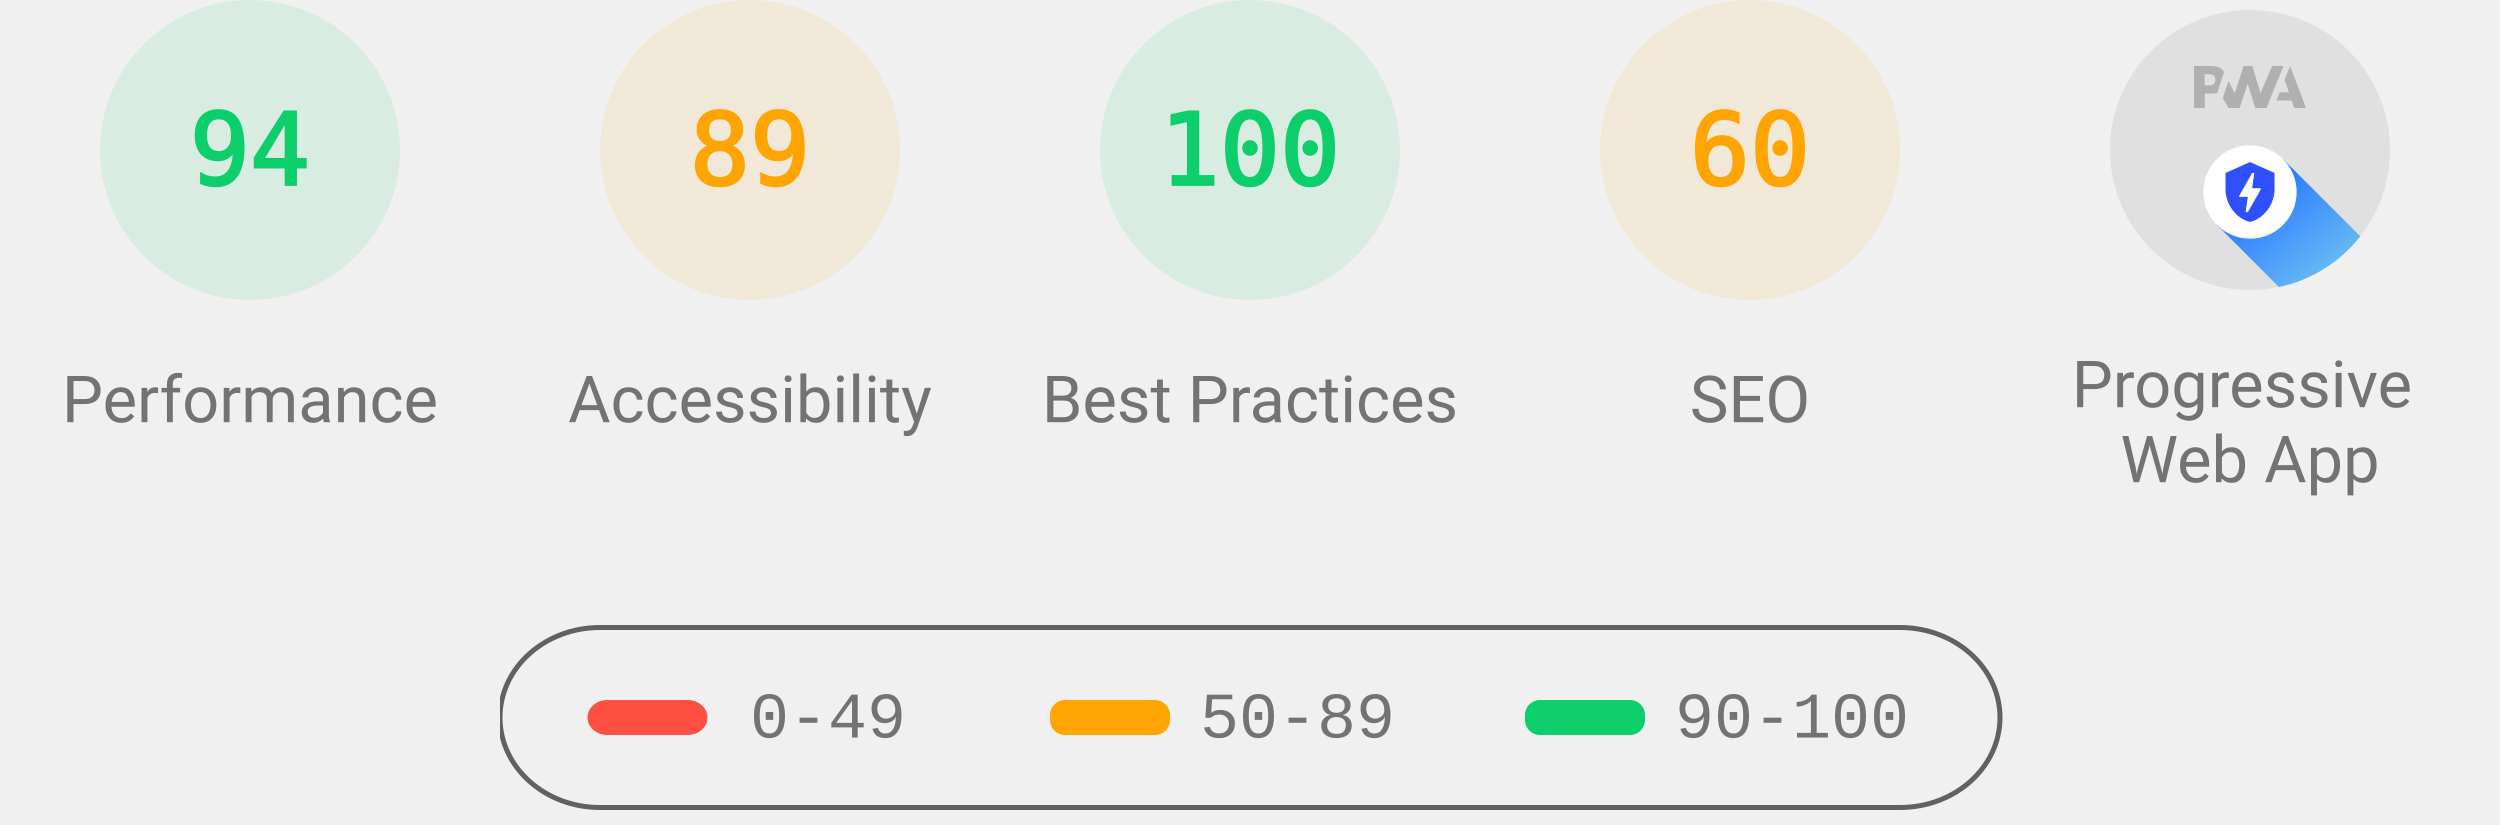
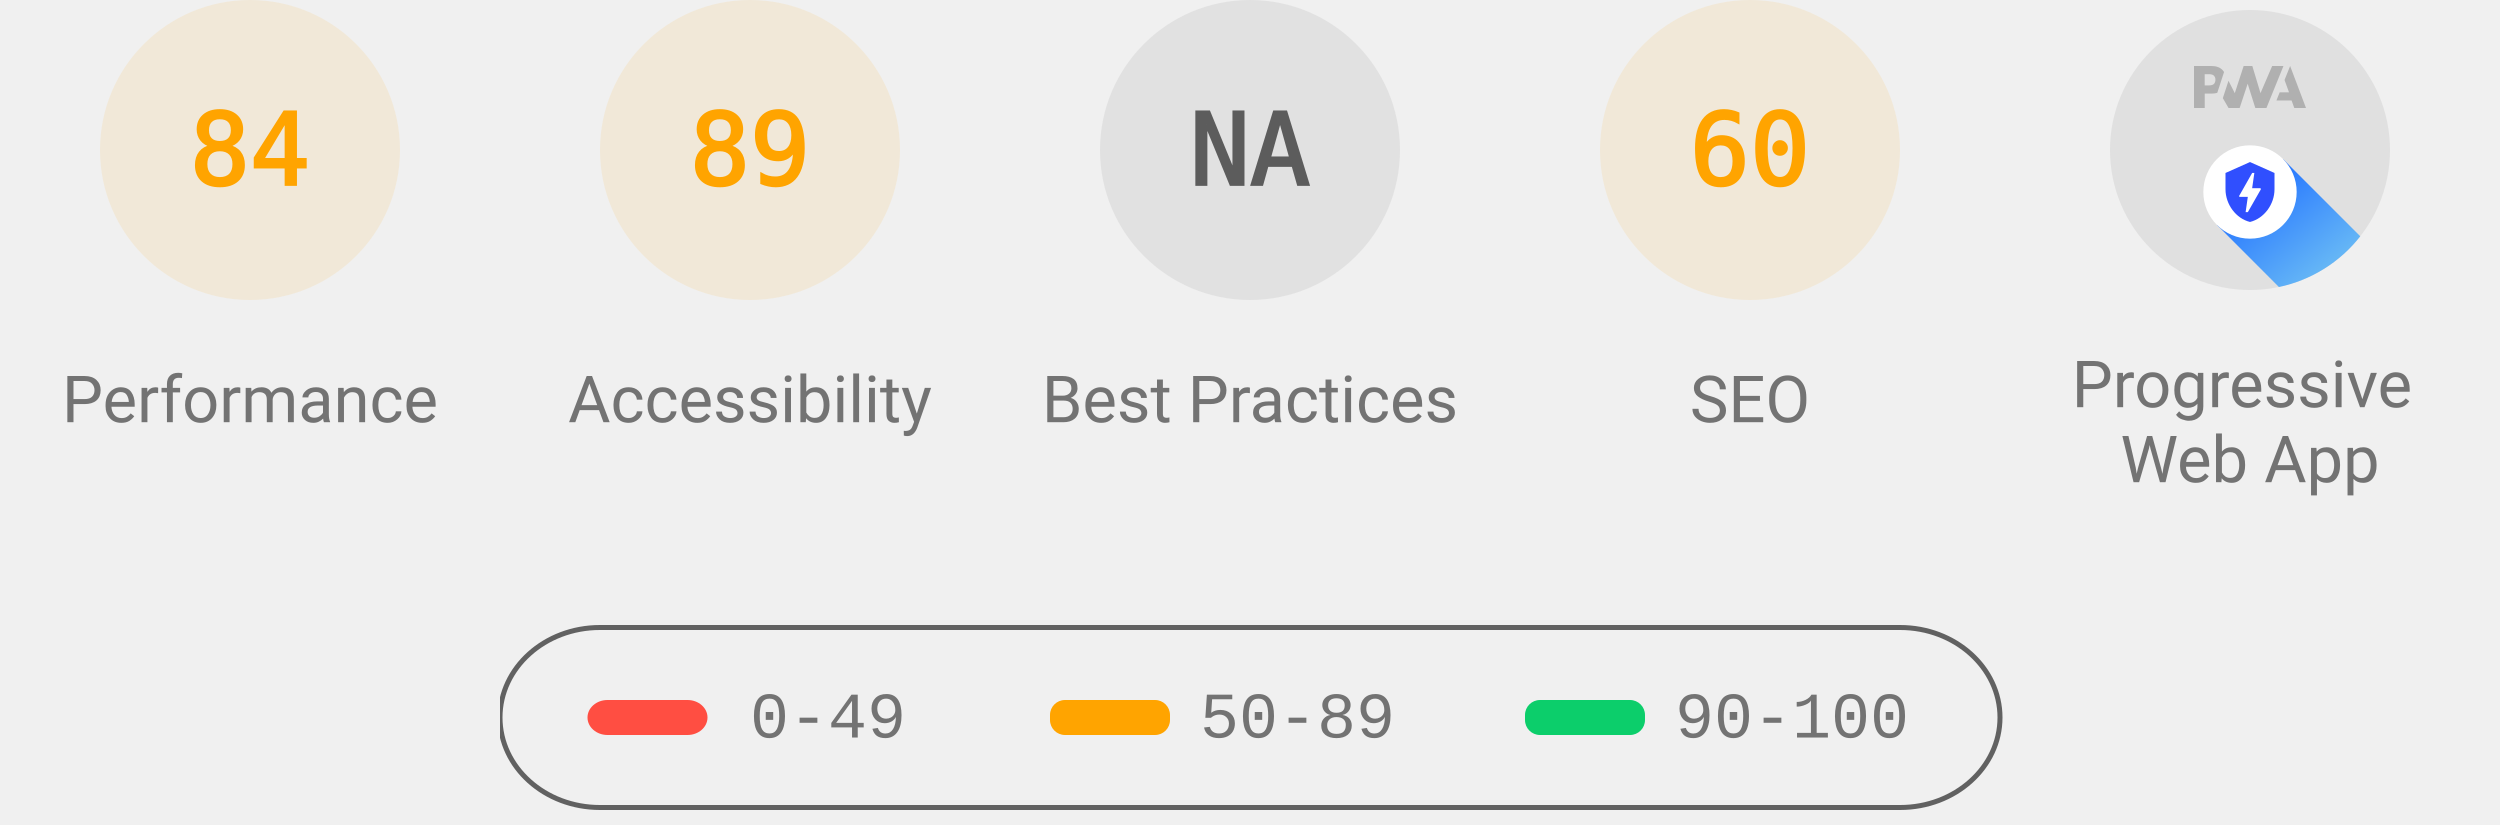
<svg xmlns="http://www.w3.org/2000/svg" class="theme--agnostic" fill="none" width="1000" height="330">
  <style>
			.gauge-base {
				opacity: 0.1
			}

			.gauge-arc {
				fill: none;
				animation-delay: 250ms;
				stroke-linecap: round;
				transform: rotate(-90deg);
				transform-origin: 100px 60px;
				animation: load-gauge 1s ease forwards
			}

			.guage-text {
				font-size: 40px;
				font-family: monospace;
				text-align: center
			}

			.guage-red {
				color: #ff4e42;
				fill: #ff4e42;
				stroke: #ff4e42
			}
			.guage-orange {
				color: #ffa400;
				fill: #ffa400;
				stroke: #ffa400
			}
			.guage-green {
				color: #0cce6b;
				fill: #0cce6b;
				stroke: #0cce6b
			}
			.theme--agnostic .guage-undefined {
				color: #5c5c5c;
				fill: #5c5c5c;
				stroke: #5c5c5c
			}
			.theme--light .guage-undefined {
				color: #1e1e1e;
				fill: #1e1e1e;
				stroke: #1e1e1e
			}
			.theme--dark .guage-undefined {
				color: #f5f5f5;
				fill: #f5f5f5;
				stroke: #f5f5f5
			}

			.guage-title {
				stroke: none;
				font-size: 26px;
				line-height: 26px;
				font-family: Roboto, Halvetica, Arial, sans-serif
			}
			.metric.guage-title {
				font-family: 'Courier New', Courier, monospace
			}
			.theme--agnostic .guage-title {
				color: #737373;
				fill: #737373
			}
			.theme--light .guage-title {
				color: #212121;
				fill: #212121
			}
			.theme--dark .guage-title {
				color: #f5f5f5;
				fill: #f5f5f5
			}

			@keyframes load-gauge {
				from {
					stroke-dasharray: 0 352.858
				}
			}
			.lh-gauge--pwa__disc {
				fill: #e0e0e0
			}
			.lh-gauge--pwa__logo {
				position: relative;
				fill: #b0b0b0
			}
			.lh-gauge--pwa__invisible {
				display: none
			}
			.lh-gauge--pwa__visible {
				display: inline
			}
			.guage-invisible {
				display: none
			}
			.lh-gauge--pwa__logo--primary-color {
				fill: #304ffe
			}
			.theme--agnostic .lh-gauge--pwa__logo--secondary-color {
				fill: #787878
			}
			.theme--light .lh-gauge--pwa__logo--secondary-color {
				fill: #3d3d3d
			}
			.theme--dark .lh-gauge--pwa__logo--secondary-color {
				fill: #d8b6b6
			}
			.theme--light #svg_2 {
				stroke: #00000022
			}
			.theme--agnostic #svg_2 {
				stroke: #616161
			}
			.theme--light #svg_2 {
				stroke: #00000022
			}
			.theme--dark #svg_2 {
				stroke: #f5f5f566
			}
		</style>
-   <svg class="guage-div guage-perf guage-green" viewBox="0 0 200 200" width="200" height="200" x="0" y="0">
-     <circle class="gauge-base" r="56" cx="100" cy="60" stroke-width="8" />
-     <circle class="gauge-arc guage-arc-1" r="56" cx="100" cy="60" stroke-width="8" style="stroke-dasharray: 330.747, 351.858;" />
-     <text class="guage-text" x="100px" y="60px" alignment-baseline="central" dominant-baseline="central" text-anchor="middle">94</text>
+   <svg class="guage-div guage-perf guage-orange" viewBox="0 0 200 200" width="200" height="200" x="0" y="0">
+     <circle class="gauge-base" r="56" cx="100" cy="60" stroke-width="8" />
+     <circle class="gauge-arc guage-arc-1" r="56" cx="100" cy="60" stroke-width="8" style="stroke-dasharray: 295.561, 351.858;" />
+     <text class="guage-text" x="100px" y="60px" alignment-baseline="central" dominant-baseline="central" text-anchor="middle">84</text>
    <text class="guage-title" x="100px" y="160px" alignment-baseline="central" dominant-baseline="central" text-anchor="middle">Performance</text>
  </svg>,<svg class="guage-div guage-perf guage-orange" viewBox="0 0 200 200" width="200" height="200" x="200" y="0">
    <circle class="gauge-base" r="56" cx="100" cy="60" stroke-width="8" />
    <circle class="gauge-arc guage-arc-1" r="56" cx="100" cy="60" stroke-width="8" style="stroke-dasharray: 313.154, 351.858;" />
    <text class="guage-text" x="100px" y="60px" alignment-baseline="central" dominant-baseline="central" text-anchor="middle">89</text>
    <text class="guage-title" x="100px" y="160px" alignment-baseline="central" dominant-baseline="central" text-anchor="middle">Accessibility</text>
-   </svg>,<svg class="guage-div guage-perf guage-green" viewBox="0 0 200 200" width="200" height="200" x="400" y="0">
+   </svg>,<svg class="guage-div guage-perf guage-undefined" viewBox="0 0 200 200" width="200" height="200" x="400" y="0">
    <circle class="gauge-base" r="56" cx="100" cy="60" stroke-width="8" />
    <circle class="gauge-arc guage-arc-1" r="56" cx="100" cy="60" stroke-width="8" style="stroke-dasharray: 351.858, 351.858;" />
-     <text class="guage-text" x="100px" y="60px" alignment-baseline="central" dominant-baseline="central" text-anchor="middle">100</text>
+     <text class="guage-text" x="100px" y="60px" alignment-baseline="central" dominant-baseline="central" text-anchor="middle">NA</text>
    <text class="guage-title" x="100px" y="160px" alignment-baseline="central" dominant-baseline="central" text-anchor="middle">Best Practices</text>
  </svg>,<svg class="guage-div guage-perf guage-orange" viewBox="0 0 200 200" width="200" height="200" x="600" y="0">
    <circle class="gauge-base" r="56" cx="100" cy="60" stroke-width="8" />
    <circle class="gauge-arc guage-arc-1" r="56" cx="100" cy="60" stroke-width="8" style="stroke-dasharray: 211.115, 351.858;" />
    <text class="guage-text" x="100px" y="60px" alignment-baseline="central" dominant-baseline="central" text-anchor="middle">60</text>
    <text class="guage-title" x="100px" y="160px" alignment-baseline="central" dominant-baseline="central" text-anchor="middle">SEO</text>
  </svg>,<svg class="guage-div guage-pwa" viewBox="0 0 200 200" width="200" height="200" x="800" y="0">
    <svg viewBox="0 0 60 60" width="112" height="112" x="44" y="4">
      <defs>
        <linearGradient id="lh-gauge--pwa__check-circle__gradient-0" x1="50%" y1="0%" x2="50%" y2="100%">
          <stop stop-color="#00C852" offset="0%" />
          <stop stop-color="#009688" offset="100%" />
        </linearGradient>
        <linearGradient id="lh-gauge--pwa__installable__shadow-gradient-0" x1="76.056%" x2="24.111%" y1="82.995%" y2="24.735%">
          <stop stop-color="#A5D6A7" offset="0%" />
          <stop stop-color="#80CBC4" offset="100%" />
        </linearGradient>
        <linearGradient id="lh-gauge--pwa__fast-reliable__shadow-gradient-0" x1="76.056%" y1="82.995%" x2="25.678%" y2="26.493%">
          <stop stop-color="#64B5F6" offset="0%" />
          <stop stop-color="#2979FF" offset="100%" />
        </linearGradient>
        <g id="lh-gauge--pwa__fast-reliable-badge-0">
          <circle fill="#FFFFFF" cx="10" cy="10" r="10" />
          <path fill="#304FFE" d="M10 3.58l5.25 2.34v3.5c0 3.23-2.24 6.26-5.25 7-3.01-.74-5.25-3.77-5.25-7v-3.5L10 3.58zm-.47 10.74l2.76-4.83.03-.07c.04-.08 0-.24-.22-.24h-1.64l.47-3.26h-.47l-2.7 4.77c-.02.01.05-.1-.04.05-.09.16-.1.31.18.31h1.63l-.47 3.27h.47z" />
        </g>
        <g id="lh-gauge--pwa__installable-badge-0">
          <circle fill="#FFFFFF" cx="10" cy="10" r="10" />
          <path fill="#009688" d="M10 4.167A5.835 5.835 0 0 0 4.167 10 5.835 5.835 0 0 0 10 15.833 5.835 5.835 0 0 0 15.833 10 5.835 5.835 0 0 0 10 4.167zm2.917 6.416h-2.334v2.334H9.417v-2.334H7.083V9.417h2.334V7.083h1.166v2.334h2.334v1.166z" />
        </g>
      </defs>
      <g stroke="none" fill-rule="nonzero">
        <circle class="lh-gauge--pwa__disc" cx="30" cy="30" r="30" />
        <g class="lh-gauge--pwa__logo">
          <path d="M35.66 19.39l.7-1.75h2L37.4 15 38.6 12l3.4 9h-2.51l-.58-1.61z" />
          <path d="M33.52 21l3.65-9h-2.42l-2.5 5.82L30.5 12h-1.86l-1.9 5.82-1.35-2.65-1.21 3.72L25.4 21h2.38l1.72-5.2 1.64 5.2z" />
          <path fill-rule="nonzero" d="M20.3 17.91h1.48c.45 0 .85-.05 1.2-.15l.39-1.18 1.07-3.3a2.64 2.64 0 0 0-.28-.37c-.55-.6-1.36-.91-2.42-.91H18v9h2.3V17.9zm1.96-3.84c.22.22.33.5.33.87 0 .36-.1.65-.29.87-.2.23-.59.35-1.15.35h-.86v-2.41h.87c.52 0 .89.1 1.1.32z" />
        </g>
        <rect class="lh-gauge--pwa__component lh-gauge--pwa__na-line lh-gauge--pwa__invisible" fill="#FFFFFF" x="20" y="32" width="20" height="4" rx="2" />
        <g class="lh-gauge--pwa__component lh-gauge--pwa__fast-reliable-badge lh-gauge--pwa__visible" transform="translate(20, 29)">
          <path fill="url(#lh-gauge--pwa__fast-reliable__shadow-gradient-0)" d="M33.63 19.49A30 30 0 0 1 16.2 30.36L3 17.14 17.14 3l16.49 16.49z" />
          <use href="#lh-gauge--pwa__fast-reliable-badge-0" />
        </g>
        <g class="lh-gauge--pwa__component lh-gauge--pwa__installable-badge lh-gauge--pwa__invisible" transform="translate(20, 29)">
          <path fill="url(#lh-gauge--pwa__installable__shadow-gradient-0)" d="M33.629 19.487c-4.272 5.453-10.391 9.39-17.415 10.869L3 17.142 17.142 3 33.63 19.487z" />
          <use href="#lh-gauge--pwa__installable-badge-0" />
        </g>
        <g class="lh-gauge--pwa__component lh-gauge--pwa__fast-reliable-installable-badges lh-gauge--pwa__invisible">
          <g transform="translate(8, 29)">
            <path fill="url(#lh-gauge--pwa__fast-reliable__shadow-gradient-0)" d="M16.321 30.463L3 17.143 17.142 3l22.365 22.365A29.864 29.864 0 0 1 22 31c-1.942 0-3.84-.184-5.679-.537z" />
            <use href="#lh-gauge--pwa__fast-reliable-badge-0" />
          </g>
          <g transform="translate(32, 29)">
            <path fill="url(#lh-gauge--pwa__installable__shadow-gradient-0)" d="M25.982 11.84a30.107 30.107 0 0 1-13.08 15.203L3 17.143 17.142 3l8.84 8.84z" />
            <use href="#lh-gauge--pwa__installable-badge-0" />
          </g>
        </g>
        <g class="lh-gauge--pwa__component lh-gauge--pwa__check-circle lh-gauge--pwa__invisible" transform="translate(18, 28)">
          <circle fill="#FFFFFF" cx="12" cy="12" r="12" />
          <path fill="url(#lh-gauge--pwa__check-circle__gradient-0)" d="M12 2a10 10 0 1 0 0 20 10 10 0 0 0 0-20zm-2 15l-5-5 1.41-1.41L10 14.17l7.59-7.59L19 8l-9 9z" />
        </g>
      </g>
    </svg>
    <text class="guage-title" y="160px" alignment-baseline="central" dominant-baseline="central" text-anchor="middle">
      <tspan x="100px" dy="-6px">Progressive</tspan>
      <tspan x="100px" dy="30px">Web App</tspan>
    </text>
  </svg>
  <svg width="604" height="76" x="200" y="250">
    <g>
      <rect fill="none" id="canvas_background" height="80" width="604" y="-1" x="-1" />
      <g display="none" overflow="visible" y="0" x="0" height="100%" width="100%" id="canvasGrid">
        <rect fill="url(#gridpattern)" stroke-width="0" y="0" x="0" height="100%" width="100%" />
      </g>
    </g>
    <g>
      <rect fill-opacity="0" stroke-width="2" rx="40" id="svg_2" height="72" width="600" y="1" x="0" fill="#000000" />
      <rect stroke="#000" rx="8" id="svg_3" height="14" width="48" y="30" x="35" stroke-opacity="null" stroke-width="0" fill="#ff4e42" />
      <rect stroke="#000" rx="6" id="svg_4" height="14" width="48" y="30" x="220" stroke-opacity="null" stroke-width="0" fill="#ffa400" />
      <rect stroke="#000" rx="6" id="svg_5" height="14" width="48" y="30" x="410" stroke-opacity="null" stroke-width="0" fill="#0cce6b" />
      <text class="metric guage-title" xml:space="preserve" text-anchor="start" font-size="26" id="svg_6" y="45" x="100" stroke-opacity="null" stroke-width="0" stroke="#000">0-49</text>
      <text class="metric guage-title" xml:space="preserve" text-anchor="start" font-size="26" id="svg_7" y="45" x="280" stroke-opacity="null" stroke-width="0" stroke="#000">50-89</text>
      <text class="metric guage-title" xml:space="preserve" text-anchor="start" font-size="26" id="svg_8" y="45" x="470" stroke-opacity="null" stroke-width="0" stroke="#000">90-100</text>
    </g>
  </svg>
</svg>
